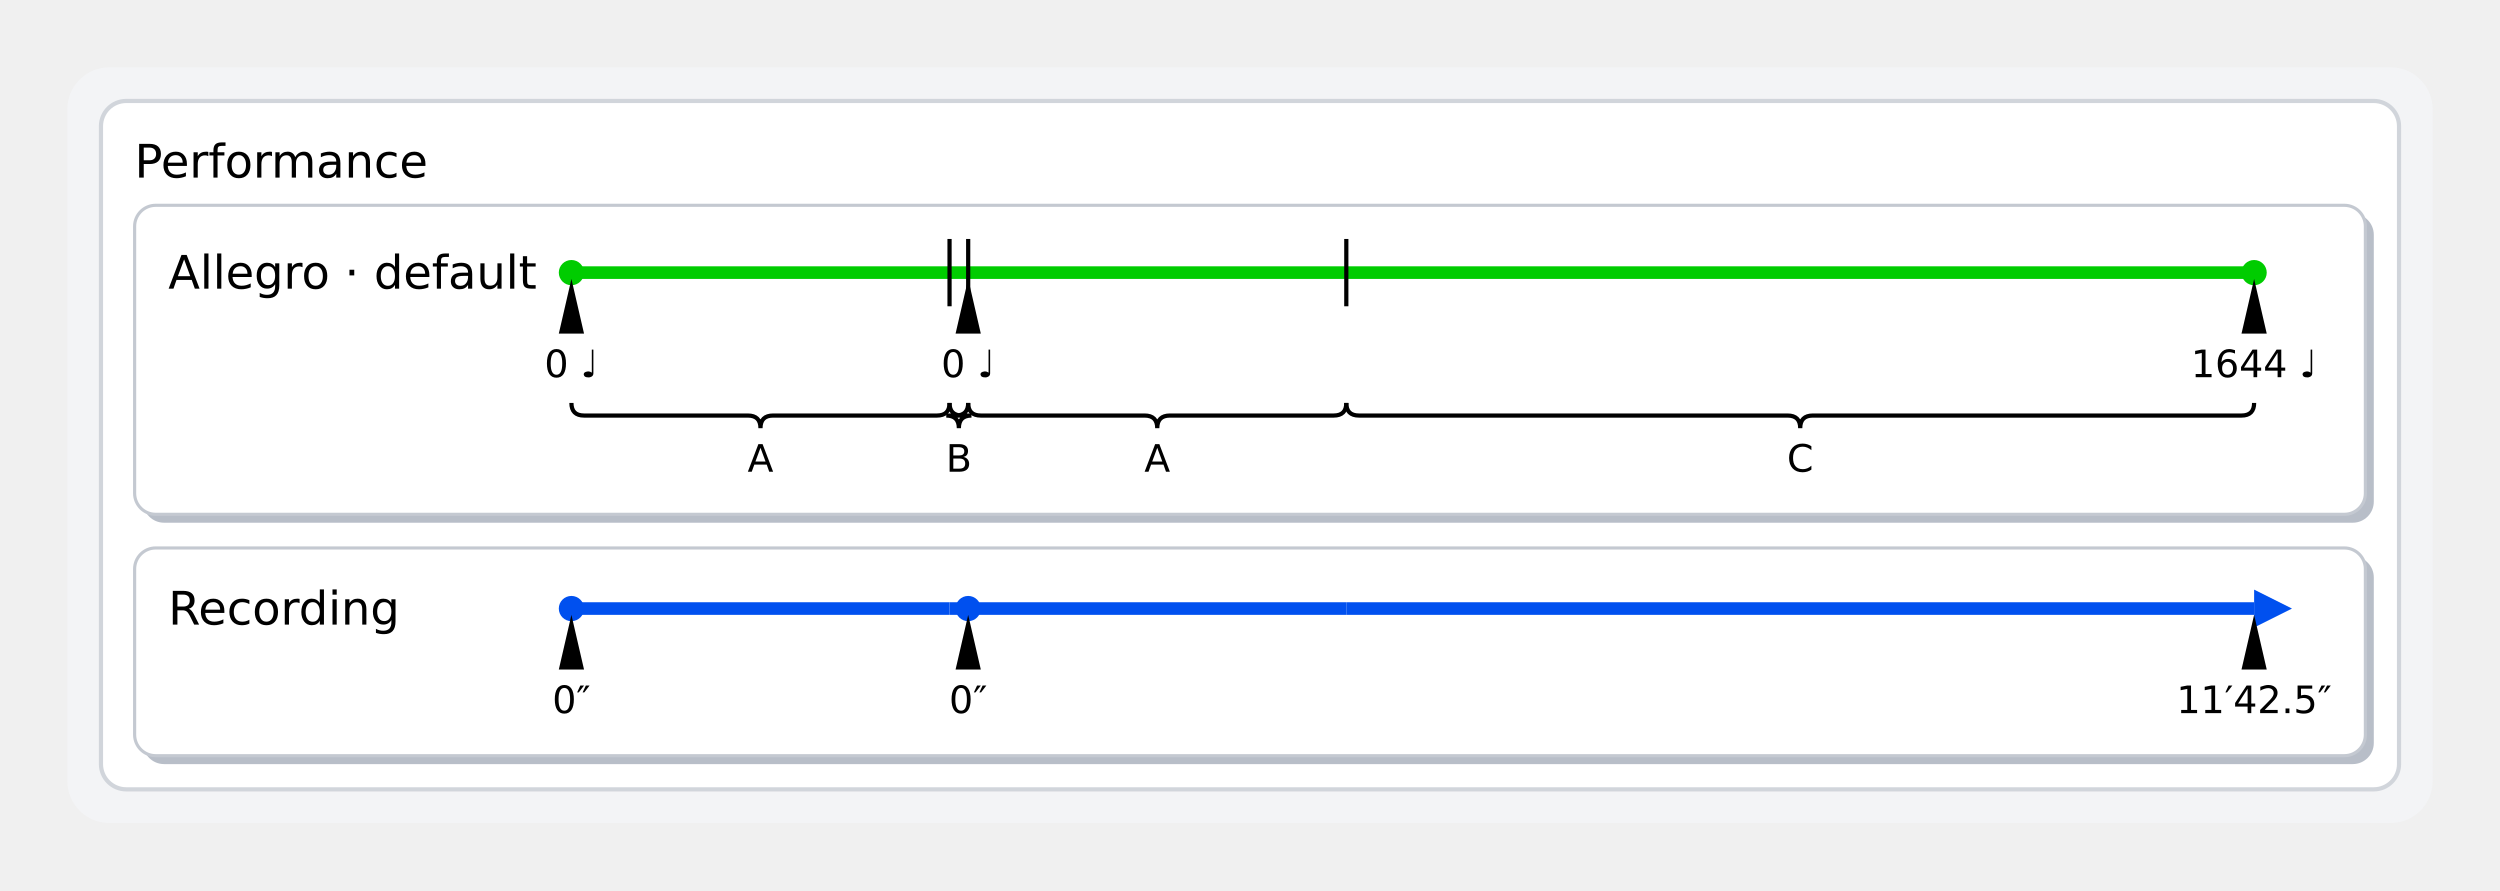
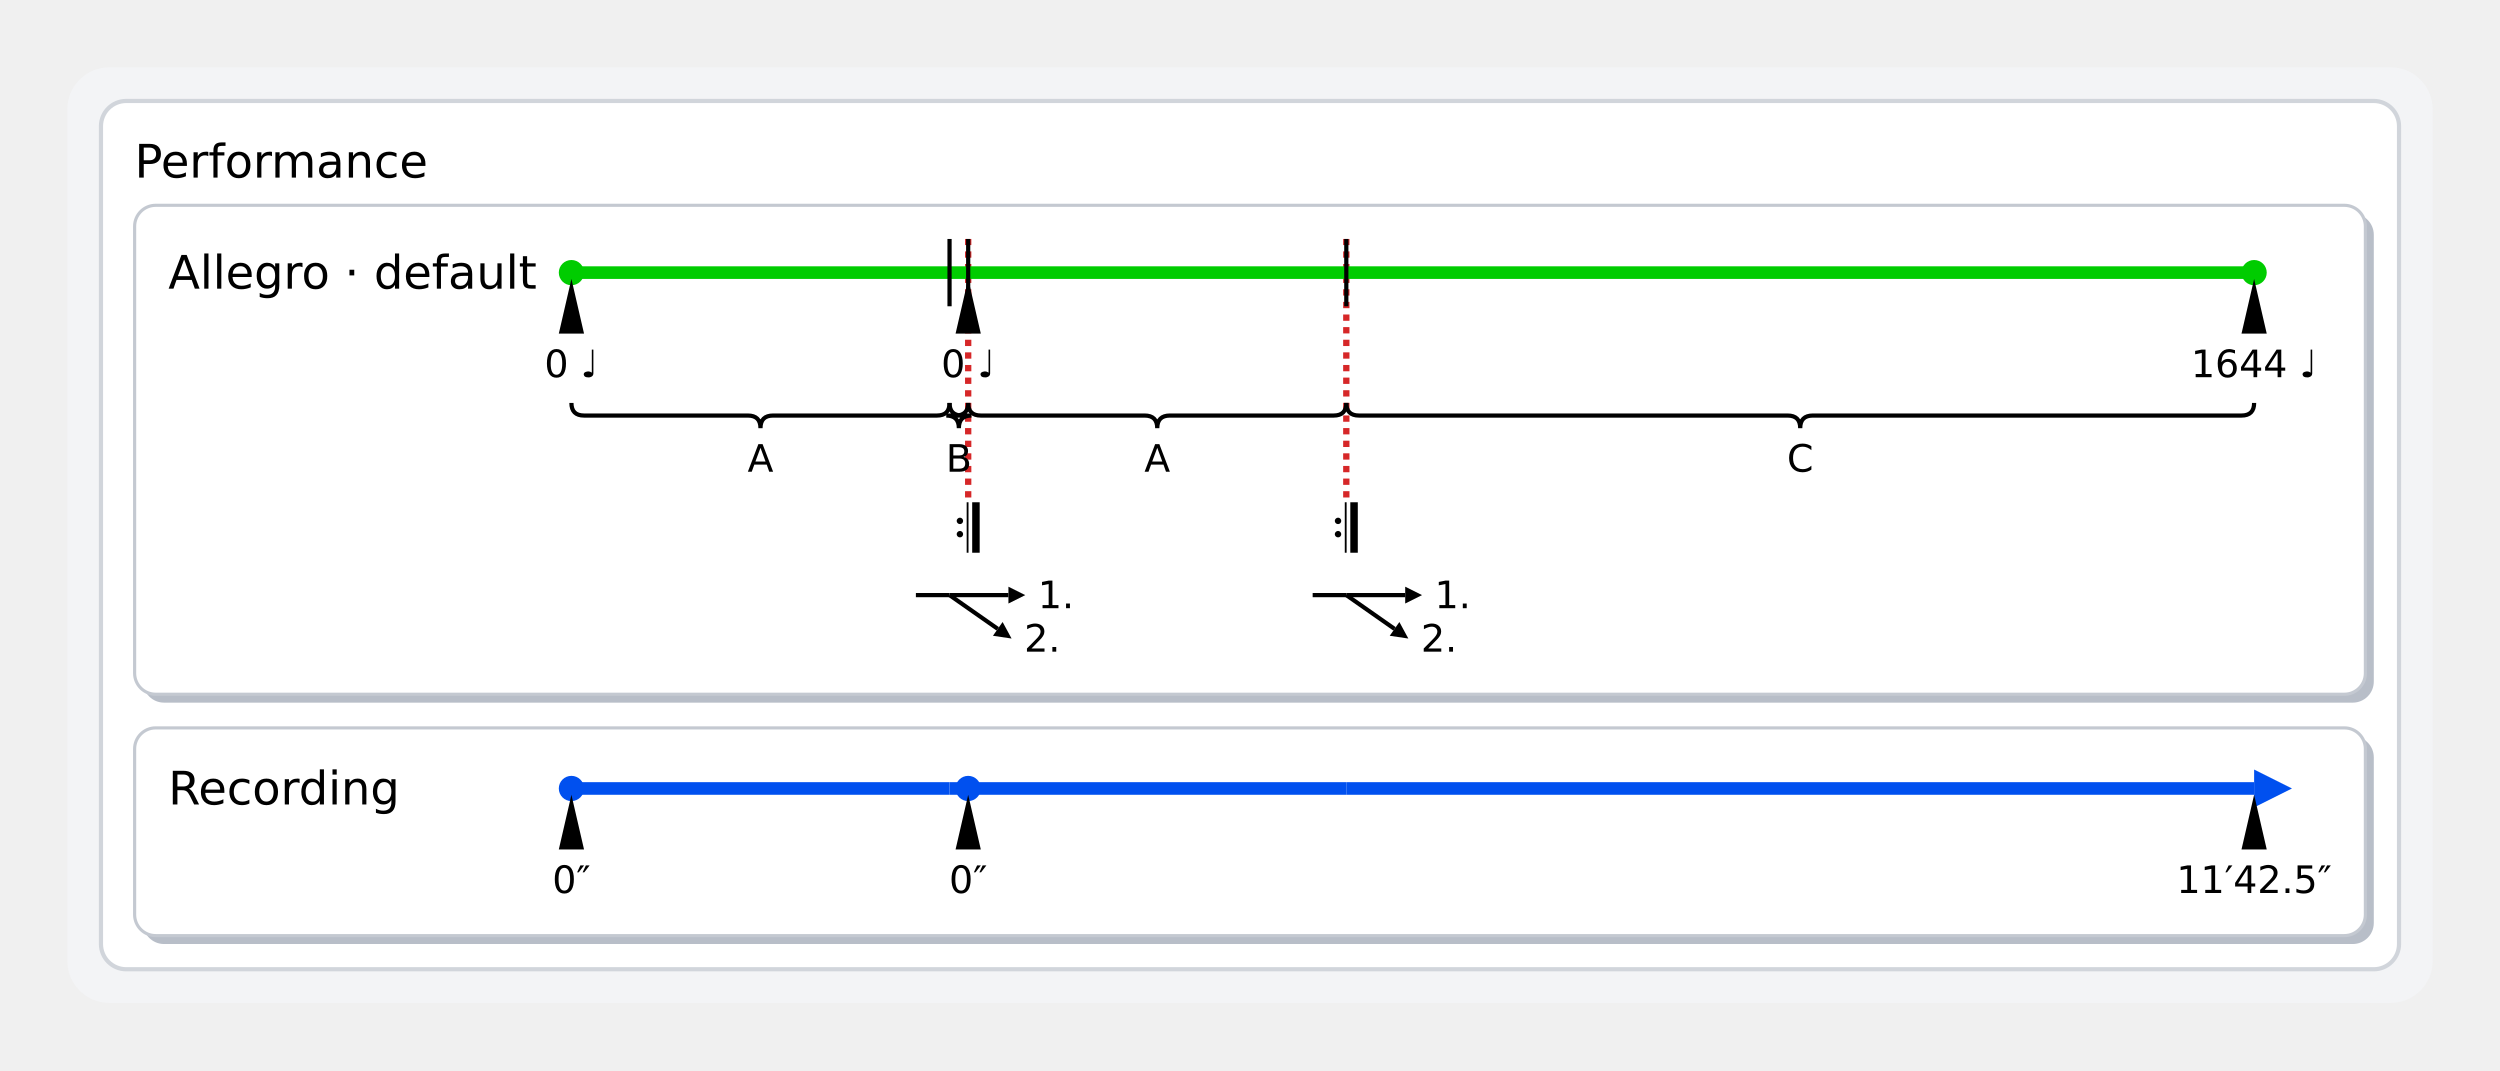
- <svg xmlns="http://www.w3.org/2000/svg" width="594.282" height="211.637" viewBox="0 0 594.282 211.637" font-family="DejaVu Sans, Noto Music" text-rendering="geometricPrecision" style="font-kerning:none;font-variant-ligatures:none">
+ <svg xmlns="http://www.w3.org/2000/svg" width="594.282" height="254.406" viewBox="0 0 594.282 254.406" font-family="DejaVu Sans, Noto Music" text-rendering="geometricPrecision" style="font-kerning:none;font-variant-ligatures:none">
  <g transform="translate(16 16)">
-     <rect x="0" y="0" width="562.282" height="179.637" rx="10" fill="#F3F4F6" />
-     <rect data-id="performance" x="8" y="8" width="546.282" height="163.637" rx="6" fill="#FFFFFF" stroke="#D1D5DB" stroke-width="1" />
+     <rect x="0" y="0" width="562.282" height="222.406" rx="10" fill="#F3F4F6" />
+     <rect data-id="performance" x="8" y="8" width="546.282" height="206.406" rx="6" fill="#FFFFFF" stroke="#D1D5DB" stroke-width="1" />
    <text data-id="performance" data-part="name" x="16" y="26.21" text-anchor="start" font-size="11" fill="#000000">Performance</text>
-     <rect data-id="allegro" data-part="card" x="18" y="34.805" width="530.282" height="73.453" rx="5" fill="#B8BEC8" />
-     <rect data-id="allegro" data-part="card" x="16" y="32.805" width="530.282" height="73.453" rx="5" fill="#FFFFFF" stroke="#C4C9D1" stroke-width="0.75" />
+     <rect data-id="allegro" data-part="card" x="18" y="34.805" width="530.282" height="116.223" rx="5" fill="#B8BEC8" />
+     <rect data-id="allegro" data-part="card" x="16" y="32.805" width="530.282" height="116.223" rx="5" fill="#FFFFFF" stroke="#C4C9D1" stroke-width="0.75" />
+     <line data-id="volta_break" x1="214.151" y1="102.258" x2="214.151" y2="40.805" stroke="#D62728" stroke-width="1.5" stroke-dasharray="1.5 1.5" />
+     <line data-id="volta_break" x1="304.035" y1="102.258" x2="304.035" y2="40.805" stroke="#D62728" stroke-width="1.5" stroke-dasharray="1.5 1.5" />
    <path data-id="allegro" data-facet="regions" data-part="0" d="M119.834 79.781Q119.834 82.781 122.834 82.781L161.776 82.781Q164.776 82.781 164.776 85.781Q164.776 82.781 167.776 82.781L206.718 82.781Q209.718 82.781 209.718 79.781" fill="none" stroke="#000000" stroke-width="1" />
    <path data-id="allegro" data-facet="regions" data-part="1" d="M209.718 79.781Q209.718 82.781 212.718 82.781L208.934 82.781Q211.934 82.781 211.934 85.781Q211.934 82.781 214.934 82.781L211.151 82.781Q214.151 82.781 214.151 79.781" fill="none" stroke="#000000" stroke-width="1" />
    <path data-id="allegro" data-facet="regions" data-part="2" d="M214.151 79.781Q214.151 82.781 217.151 82.781L256.093 82.781Q259.093 82.781 259.093 85.781Q259.093 82.781 262.093 82.781L301.035 82.781Q304.035 82.781 304.035 79.781" fill="none" stroke="#000000" stroke-width="1" />
    <path data-id="allegro" data-facet="regions" data-part="3" d="M304.035 79.781Q304.035 82.781 307.035 82.781L408.934 82.781Q411.934 82.781 411.934 85.781Q411.934 82.781 414.934 82.781L516.833 82.781Q519.833 82.781 519.833 79.781" fill="none" stroke="#000000" stroke-width="1" />
+     <line data-id="volta_jump" data-part="fork" x1="201.718" y1="125.465" x2="209.718" y2="125.465" stroke="#000000" stroke-width="1" />
+     <line data-id="volta_jump" data-part="fork" x1="209.718" y1="125.465" x2="223.718" y2="125.465" stroke="#000000" stroke-width="1" />
+     <polygon data-id="volta_jump" data-part="fork" points="227.718,125.465 223.718,123.465 223.718,127.465" fill="#000000" />
+     <line data-id="volta_jump" data-part="fork" x1="209.718" y1="125.465" x2="221.186" y2="133.495" stroke="#000000" stroke-width="1" />
+     <polygon data-id="volta_jump" data-part="fork" points="224.463,135.789 222.333,131.857 220.039,135.133" fill="#000000" />
+     <text data-id="volta_jump" data-part="fork" x="230.718" y="128.581" text-anchor="start" font-size="9" fill="#000000">1.</text>
+     <text data-id="volta_jump" data-part="fork" x="227.463" y="138.905" text-anchor="start" font-size="9" fill="#000000">2.</text>
+     <line data-id="volta_jump" data-part="fork" x1="296.035" y1="125.465" x2="304.035" y2="125.465" stroke="#000000" stroke-width="1" />
+     <line data-id="volta_jump" data-part="fork" x1="304.035" y1="125.465" x2="318.035" y2="125.465" stroke="#000000" stroke-width="1" />
+     <polygon data-id="volta_jump" data-part="fork" points="322.035,125.465 318.035,123.465 318.035,127.465" fill="#000000" />
+     <line data-id="volta_jump" data-part="fork" x1="304.035" y1="125.465" x2="315.503" y2="133.495" stroke="#000000" stroke-width="1" />
+     <polygon data-id="volta_jump" data-part="fork" points="318.78,135.789 316.651,131.857 314.356,135.133" fill="#000000" />
+     <text data-id="volta_jump" data-part="fork" x="325.035" y="128.581" text-anchor="start" font-size="9" fill="#000000">1.</text>
+     <text data-id="volta_jump" data-part="fork" x="321.78" y="138.905" text-anchor="start" font-size="9" fill="#000000">2.</text>
    <line data-id="allegro" x1="119.834" y1="48.805" x2="519.833" y2="48.805" stroke="#00CC00" stroke-width="3" />
    <circle data-id="allegro" cx="119.834" cy="48.805" r="3" fill="#00CC00" />
    <circle data-id="allegro" cx="519.833" cy="48.805" r="3" fill="#00CC00" />
    <line data-id="allegro" data-facet="regions" data-part="1 start" x1="209.718" y1="40.805" x2="209.718" y2="56.805" stroke="#000000" stroke-width="1" />
    <line data-id="allegro" data-facet="regions" data-part="2 start" x1="214.151" y1="40.805" x2="214.151" y2="56.805" stroke="#000000" stroke-width="1" />
    <line data-id="allegro" data-facet="regions" data-part="3 start" x1="304.035" y1="40.805" x2="304.035" y2="56.805" stroke="#000000" stroke-width="1" />
    <polygon data-id="timestamp_1" points="119.834,50.305 116.834,63.305 122.834,63.305" fill="#000000" />
    <polygon data-id="timestamp_1" points="214.151,50.305 211.151,63.305 217.151,63.305" fill="#000000" />
    <polygon data-id="timestamp_2" points="519.833,50.305 516.833,63.305 522.833,63.305" fill="#000000" />
    <text data-id="allegro" data-part="name" x="24" y="52.613" text-anchor="start" font-size="11" fill="#000000">Allegro · default</text>
    <text data-id="timestamp_1" data-part="coordinate" x="119.834" y="73.659" text-anchor="middle" font-size="9" fill="#000000">0 ♩</text>
    <text data-id="timestamp_1" data-part="coordinate" x="214.151" y="73.659" text-anchor="middle" font-size="9" fill="#000000">0 ♩</text>
    <text data-id="timestamp_2" data-part="coordinate" x="519.833" y="73.659" text-anchor="middle" font-size="9" fill="#000000">1644 ♩</text>
    <text data-id="allegro" data-facet="regions" data-part="0 label" x="164.776" y="96.135" text-anchor="middle" font-size="9" fill="#000000">A</text>
    <text data-id="allegro" data-facet="regions" data-part="1 label" x="211.934" y="96.135" text-anchor="middle" font-size="9" fill="#000000">B</text>
    <text data-id="allegro" data-facet="regions" data-part="2 label" x="259.093" y="96.135" text-anchor="middle" font-size="9" fill="#000000">A</text>
    <text data-id="allegro" data-facet="regions" data-part="3 label" x="411.934" y="96.135" text-anchor="middle" font-size="9" fill="#000000">C</text>
-     <rect data-id="recording" data-part="card" x="18" y="116.258" width="530.282" height="49.379" rx="5" fill="#B8BEC8" />
-     <rect data-id="recording" data-part="card" x="16" y="114.258" width="530.282" height="49.379" rx="5" fill="#FFFFFF" stroke="#C4C9D1" stroke-width="0.75" />
-     <line data-id="recording" x1="119.834" y1="128.66" x2="209.718" y2="128.66" stroke="#0050EF" stroke-width="3" />
-     <circle data-id="recording" cx="119.834" cy="128.66" r="3" fill="#0050EF" />
-     <line data-id="recording" x1="209.718" y1="128.66" x2="214.151" y2="128.66" stroke="#0050EF" stroke-width="3" />
-     <line data-id="recording" x1="214.151" y1="128.66" x2="304.035" y2="128.66" stroke="#0050EF" stroke-width="3" />
-     <circle data-id="recording" cx="214.151" cy="128.66" r="3" fill="#0050EF" />
-     <line data-id="recording" x1="304.035" y1="128.66" x2="519.833" y2="128.66" stroke="#0050EF" stroke-width="3" />
-     <polygon data-id="recording" points="528.833,128.66 519.833,124.16 519.833,133.16" fill="#0050EF" />
-     <polygon data-id="timestamp_3" points="119.834,130.16 116.834,143.16 122.834,143.16" fill="#000000" />
-     <polygon data-id="timestamp_3" points="214.151,130.16 211.151,143.16 217.151,143.16" fill="#000000" />
-     <polygon data-id="timestamp_4" points="519.833,130.16 516.833,143.16 522.833,143.16" fill="#000000" />
-     <text data-id="recording" data-part="name" x="24" y="132.468" text-anchor="start" font-size="11" fill="#000000">Recording</text>
-     <text data-id="timestamp_3" data-part="coordinate" x="119.834" y="153.514" text-anchor="middle" font-size="9" fill="#000000">0″</text>
-     <text data-id="timestamp_3" data-part="coordinate" x="214.151" y="153.514" text-anchor="middle" font-size="9" fill="#000000">0″</text>
-     <text data-id="timestamp_4" data-part="coordinate" x="519.833" y="153.514" text-anchor="middle" font-size="9" fill="#000000">11′42.5″</text>
+     <text data-id="repeat_end" data-part="symbol" x="214.151" y="115.397" text-anchor="middle" font-size="12" fill="#000000">𝄇</text>
+     <text data-id="repeat_end" data-part="symbol" x="304.035" y="115.397" text-anchor="middle" font-size="12" fill="#000000">𝄇</text>
+     <rect data-id="recording" data-part="card" x="18" y="159.028" width="530.282" height="49.379" rx="5" fill="#B8BEC8" />
+     <rect data-id="recording" data-part="card" x="16" y="157.028" width="530.282" height="49.379" rx="5" fill="#FFFFFF" stroke="#C4C9D1" stroke-width="0.75" />
+     <line data-id="recording" x1="119.834" y1="171.43" x2="209.718" y2="171.43" stroke="#0050EF" stroke-width="3" />
+     <circle data-id="recording" cx="119.834" cy="171.43" r="3" fill="#0050EF" />
+     <line data-id="recording" x1="209.718" y1="171.43" x2="214.151" y2="171.43" stroke="#0050EF" stroke-width="3" />
+     <line data-id="recording" x1="214.151" y1="171.43" x2="304.035" y2="171.43" stroke="#0050EF" stroke-width="3" />
+     <circle data-id="recording" cx="214.151" cy="171.43" r="3" fill="#0050EF" />
+     <line data-id="recording" x1="304.035" y1="171.43" x2="519.833" y2="171.43" stroke="#0050EF" stroke-width="3" />
+     <polygon data-id="recording" points="528.833,171.43 519.833,166.93 519.833,175.93" fill="#0050EF" />
+     <polygon data-id="timestamp_3" points="119.834,172.93 116.834,185.93 122.834,185.93" fill="#000000" />
+     <polygon data-id="timestamp_3" points="214.151,172.93 211.151,185.93 217.151,185.93" fill="#000000" />
+     <polygon data-id="timestamp_4" points="519.833,172.93 516.833,185.93 522.833,185.93" fill="#000000" />
+     <text data-id="recording" data-part="name" x="24" y="175.238" text-anchor="start" font-size="11" fill="#000000">Recording</text>
+     <text data-id="timestamp_3" data-part="coordinate" x="119.834" y="196.284" text-anchor="middle" font-size="9" fill="#000000">0″</text>
+     <text data-id="timestamp_3" data-part="coordinate" x="214.151" y="196.284" text-anchor="middle" font-size="9" fill="#000000">0″</text>
+     <text data-id="timestamp_4" data-part="coordinate" x="519.833" y="196.284" text-anchor="middle" font-size="9" fill="#000000">11′42.5″</text>
  </g>
</svg>
